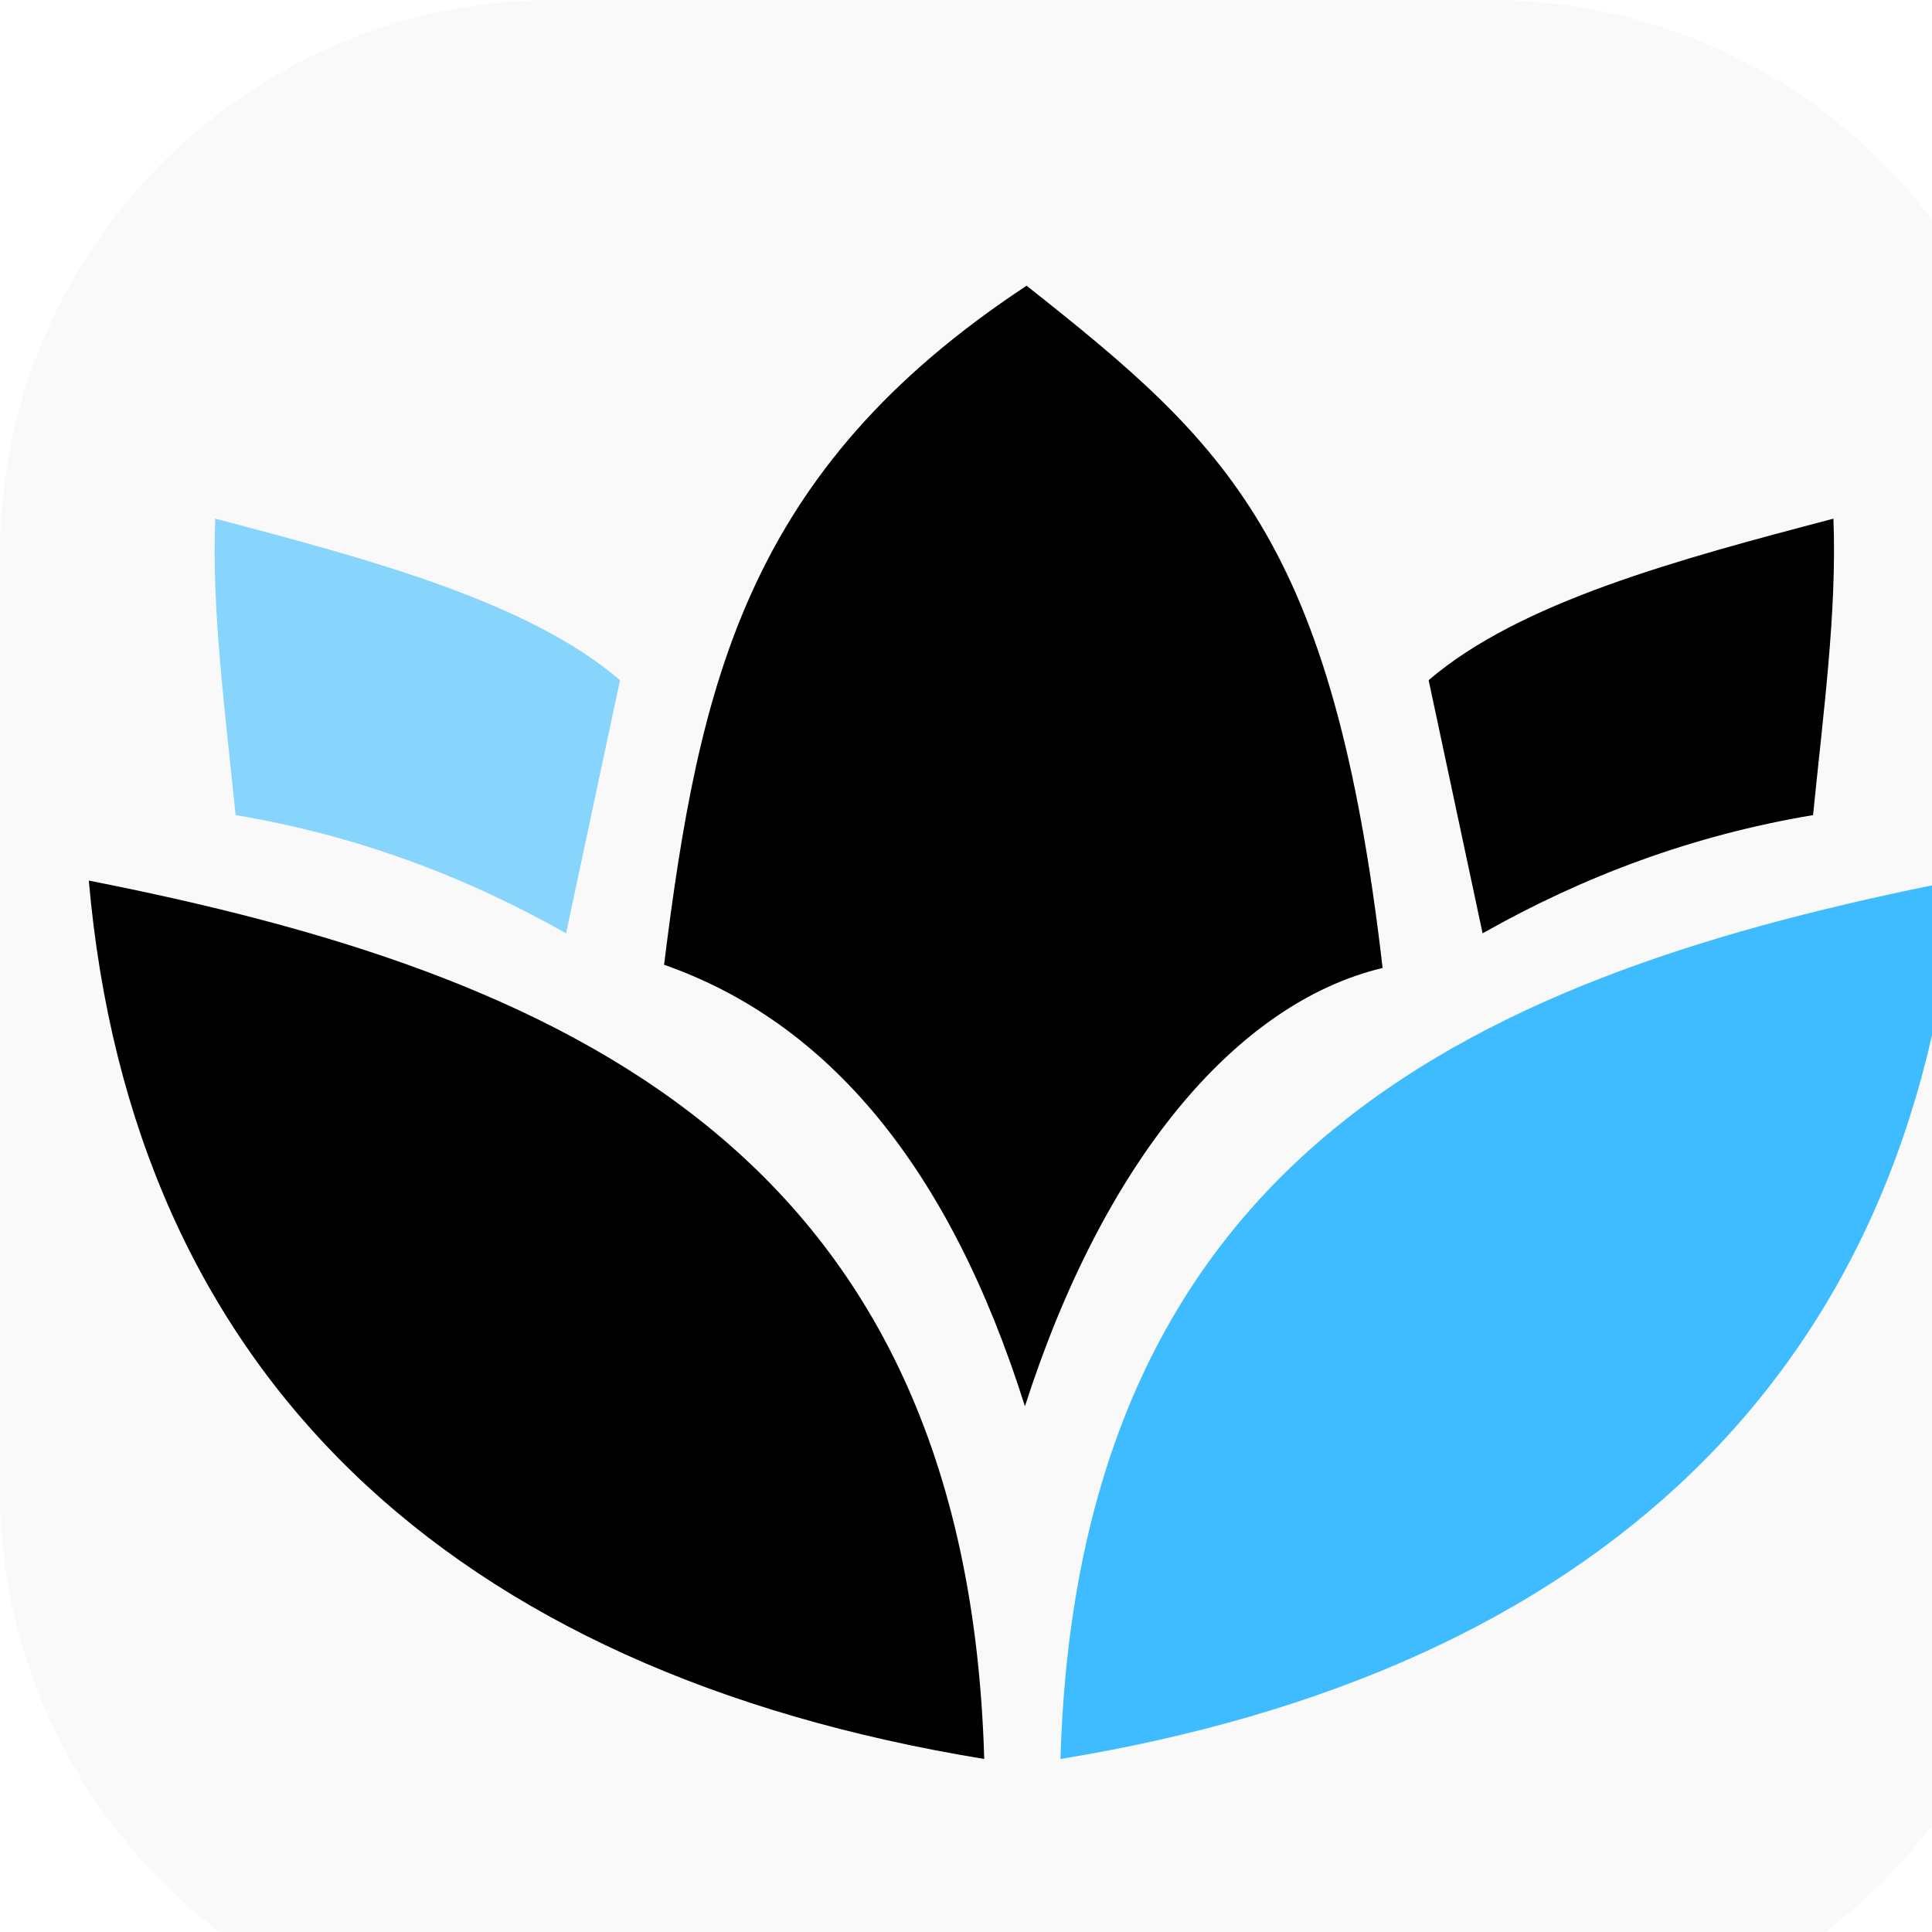
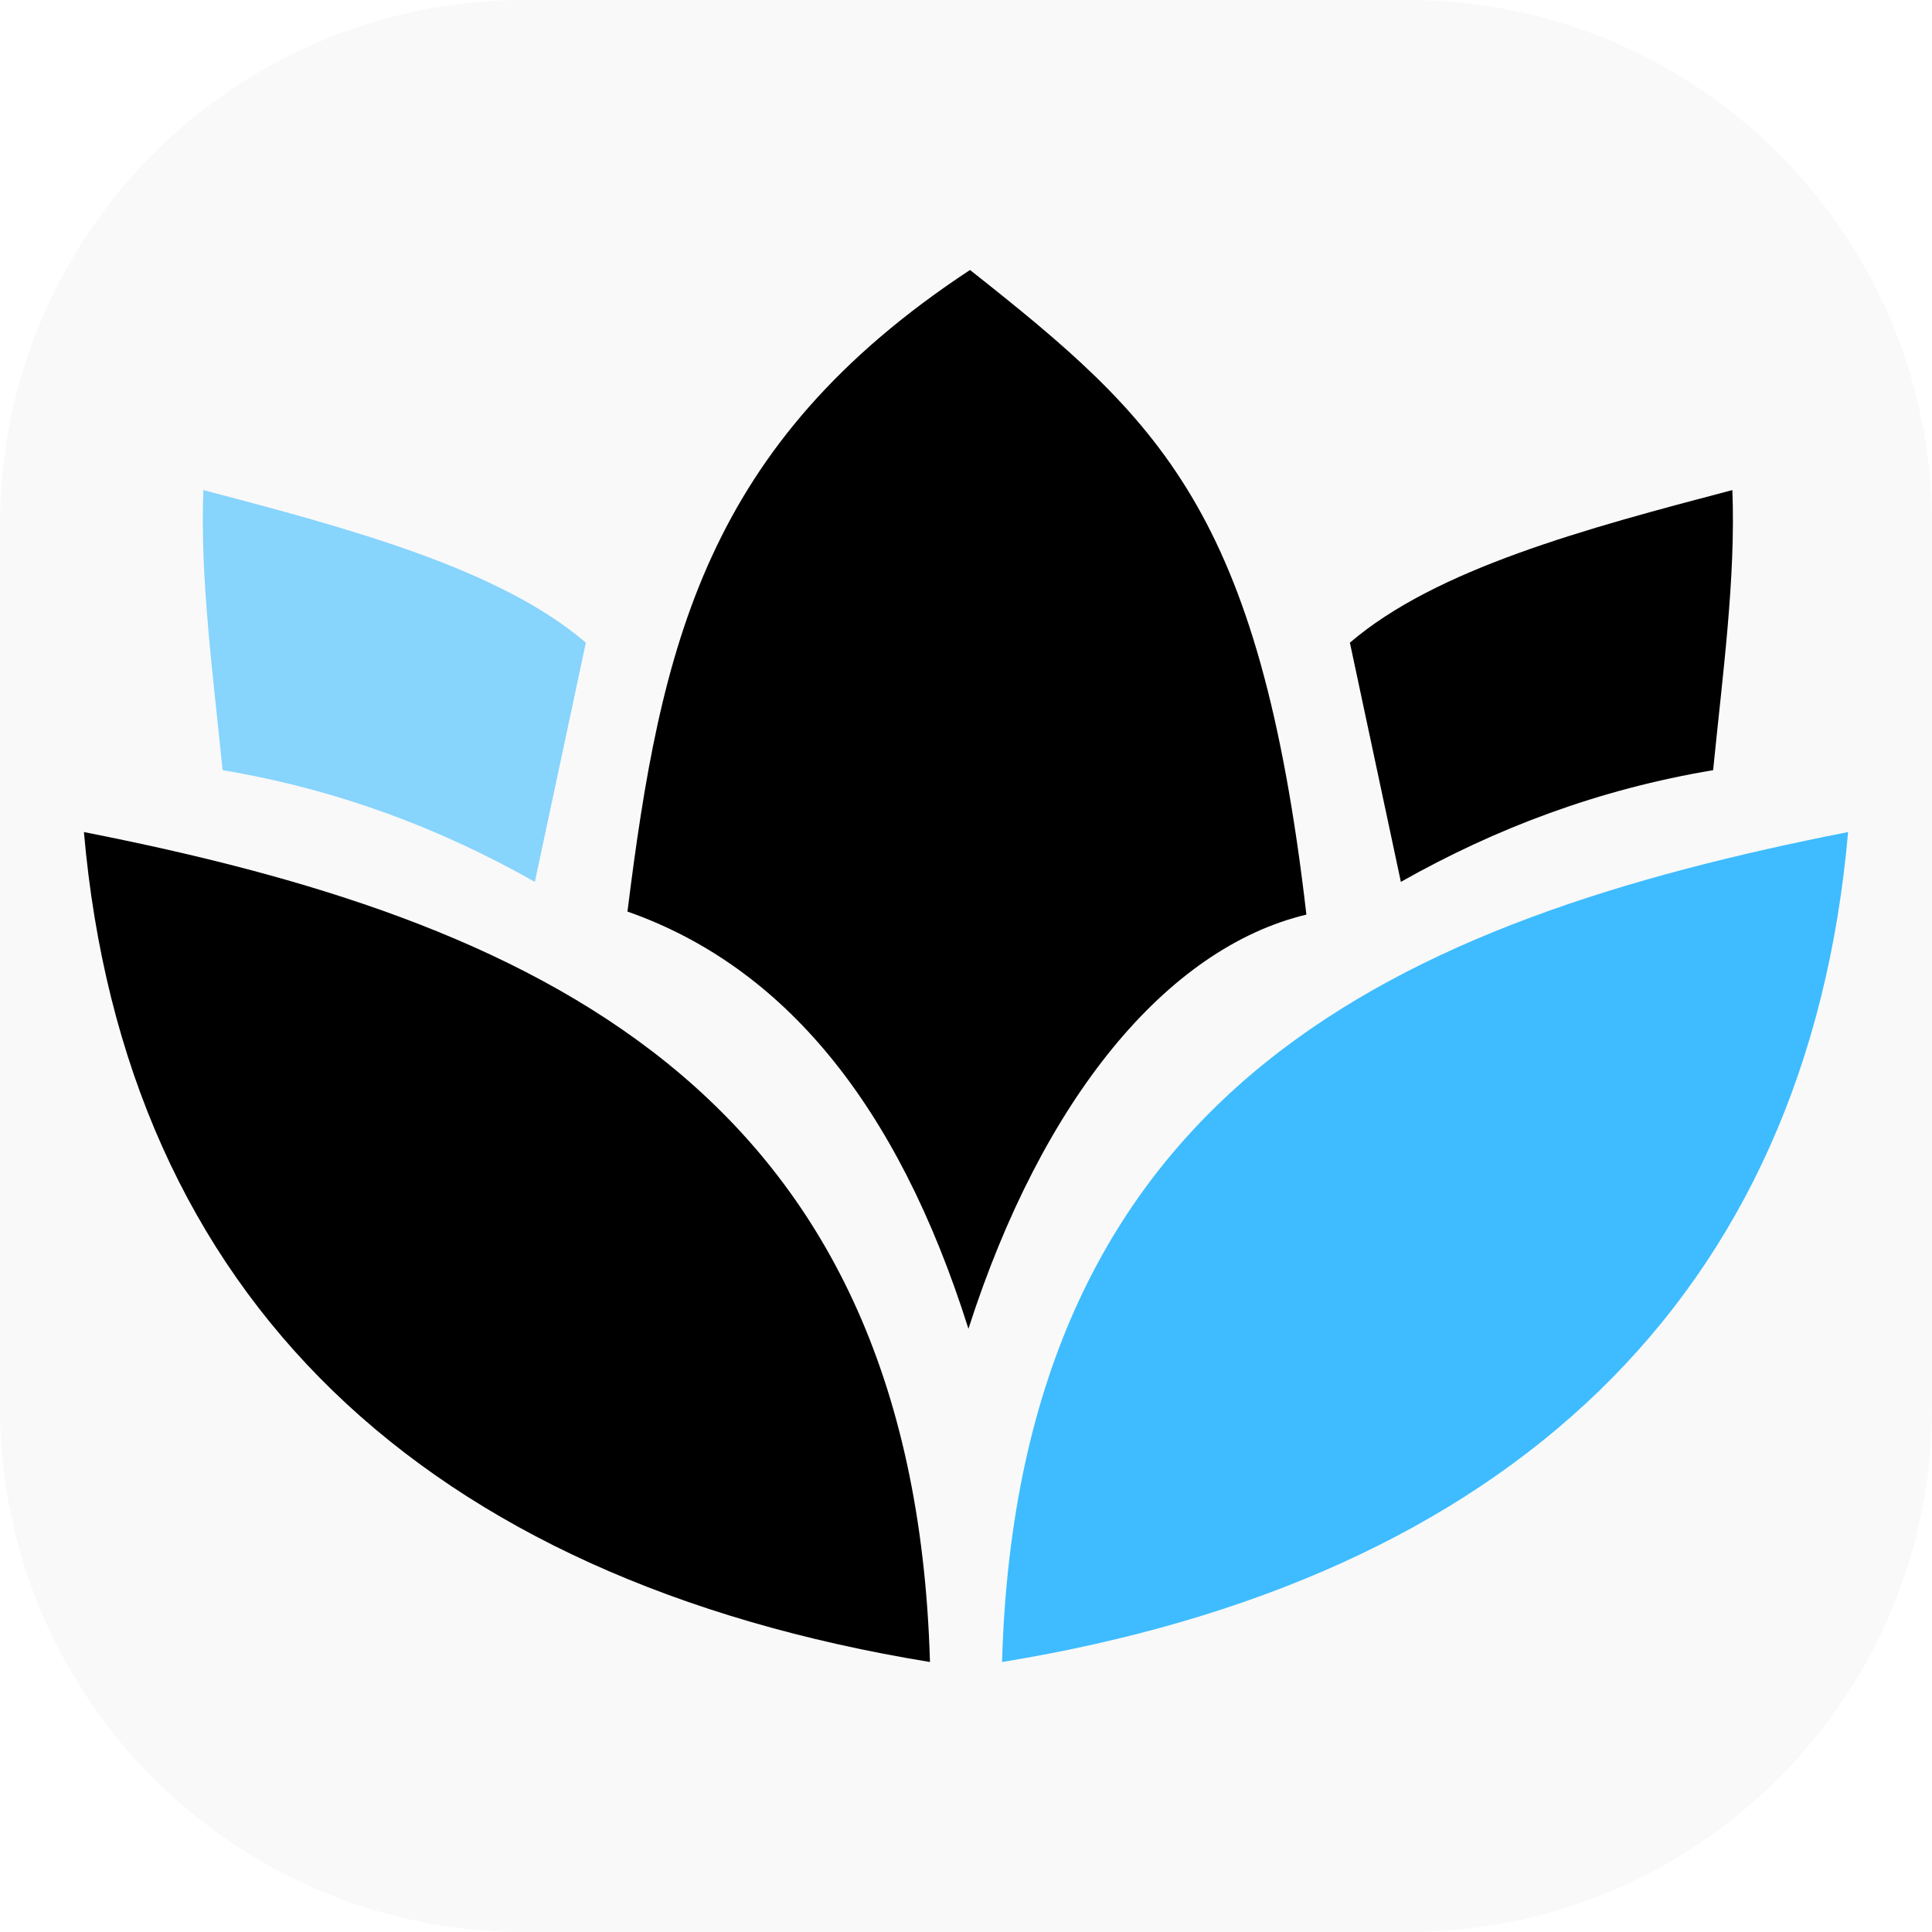
- <svg xmlns="http://www.w3.org/2000/svg" width="128px" height="128px" viewBox="0 0 128px 128px" version="1.1" id="svg1" xml:space="preserve">
+ <svg xmlns="http://www.w3.org/2000/svg" width="135.467" height="135.467" viewBox="0 0 128px 128px" version="1.1" id="svg1" xml:space="preserve">
  <defs id="defs1" />
  <g id="layer1" transform="translate(-94.0207,-65.02958)">
    <g id="g8">
      <rect style="fill:#f9f9f9;stroke-width:0.265" id="rect1" width="135.467" height="135.467" x="94.021" y="65.03" ry="36.758" />
      <path style="stroke-width:1.007" d="m 99.905,123.371 c 2.859,32.696 23.928,52.407 59.323,58.195 -1.168,-40.518 -28.187,-52.065 -59.323,-58.195 z" id="path6" />
      <path style="fill:#3ebcff;fill-opacity:0.613;stroke-width:1.007" d="m 131.524,126.864 3.574,-16.771 c -6.03,-5.174 -16.509,-7.993 -26.818,-10.701 -0.242,6.171 0.685,12.956 1.349,19.64 8.003,1.339 15.231,4.057 21.895,7.832 z" id="path5" />
      <path style="stroke-width:1.007" d="m 192.246,126.864 -3.574,-16.771 c 6.03,-5.174 16.509,-7.993 26.818,-10.701 0.242,6.171 -0.685,12.956 -1.349,19.64 -8.003,1.339 -15.221,4.057 -21.895,7.832 z" id="path4" />
      <path style="stroke-width:1.007" d="m 138.017,128.948 c 2.325,-18.664 5.456,-32.767 24.019,-44.988 13.288,10.51 20.304,16.821 23.586,45.199 -9.785,2.346 -18.513,12.905 -23.697,29.042 -5.003,-15.875 -13.056,-25.448 -23.908,-29.254 z" id="path3" />
      <path style="fill:#3ebcff;fill-opacity:1;stroke-width:1.007" d="m 223.604,123.371 c -2.859,32.696 -23.928,52.407 -59.323,58.195 1.168,-40.518 28.187,-52.065 59.323,-58.195 z" id="path1" />
      <g id="g7" transform="translate(-16.96537,39.07176)" />
    </g>
  </g>
</svg>
